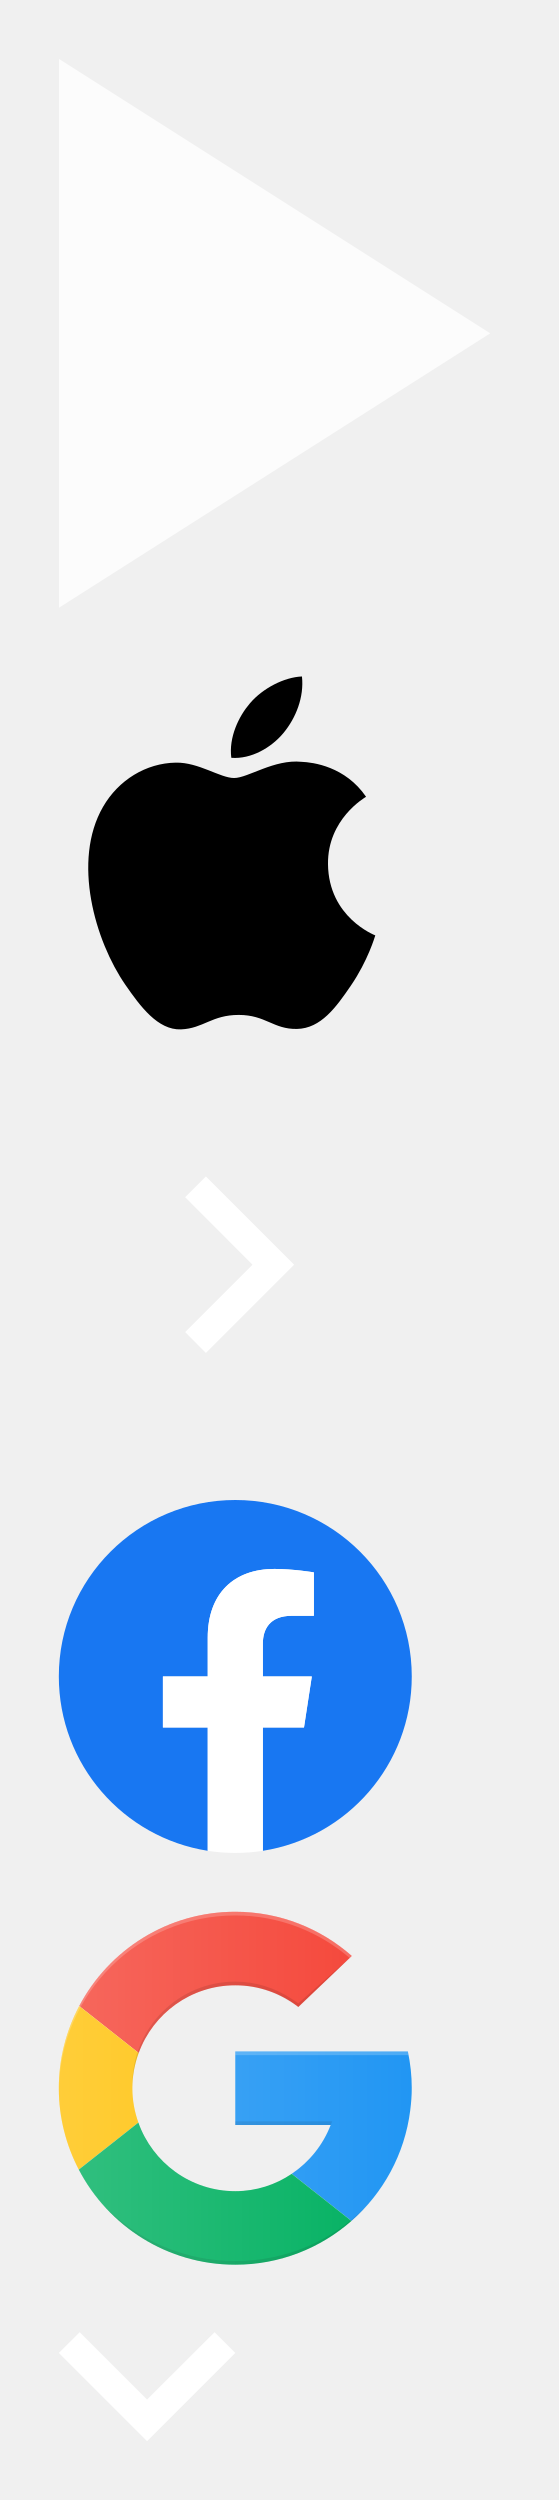
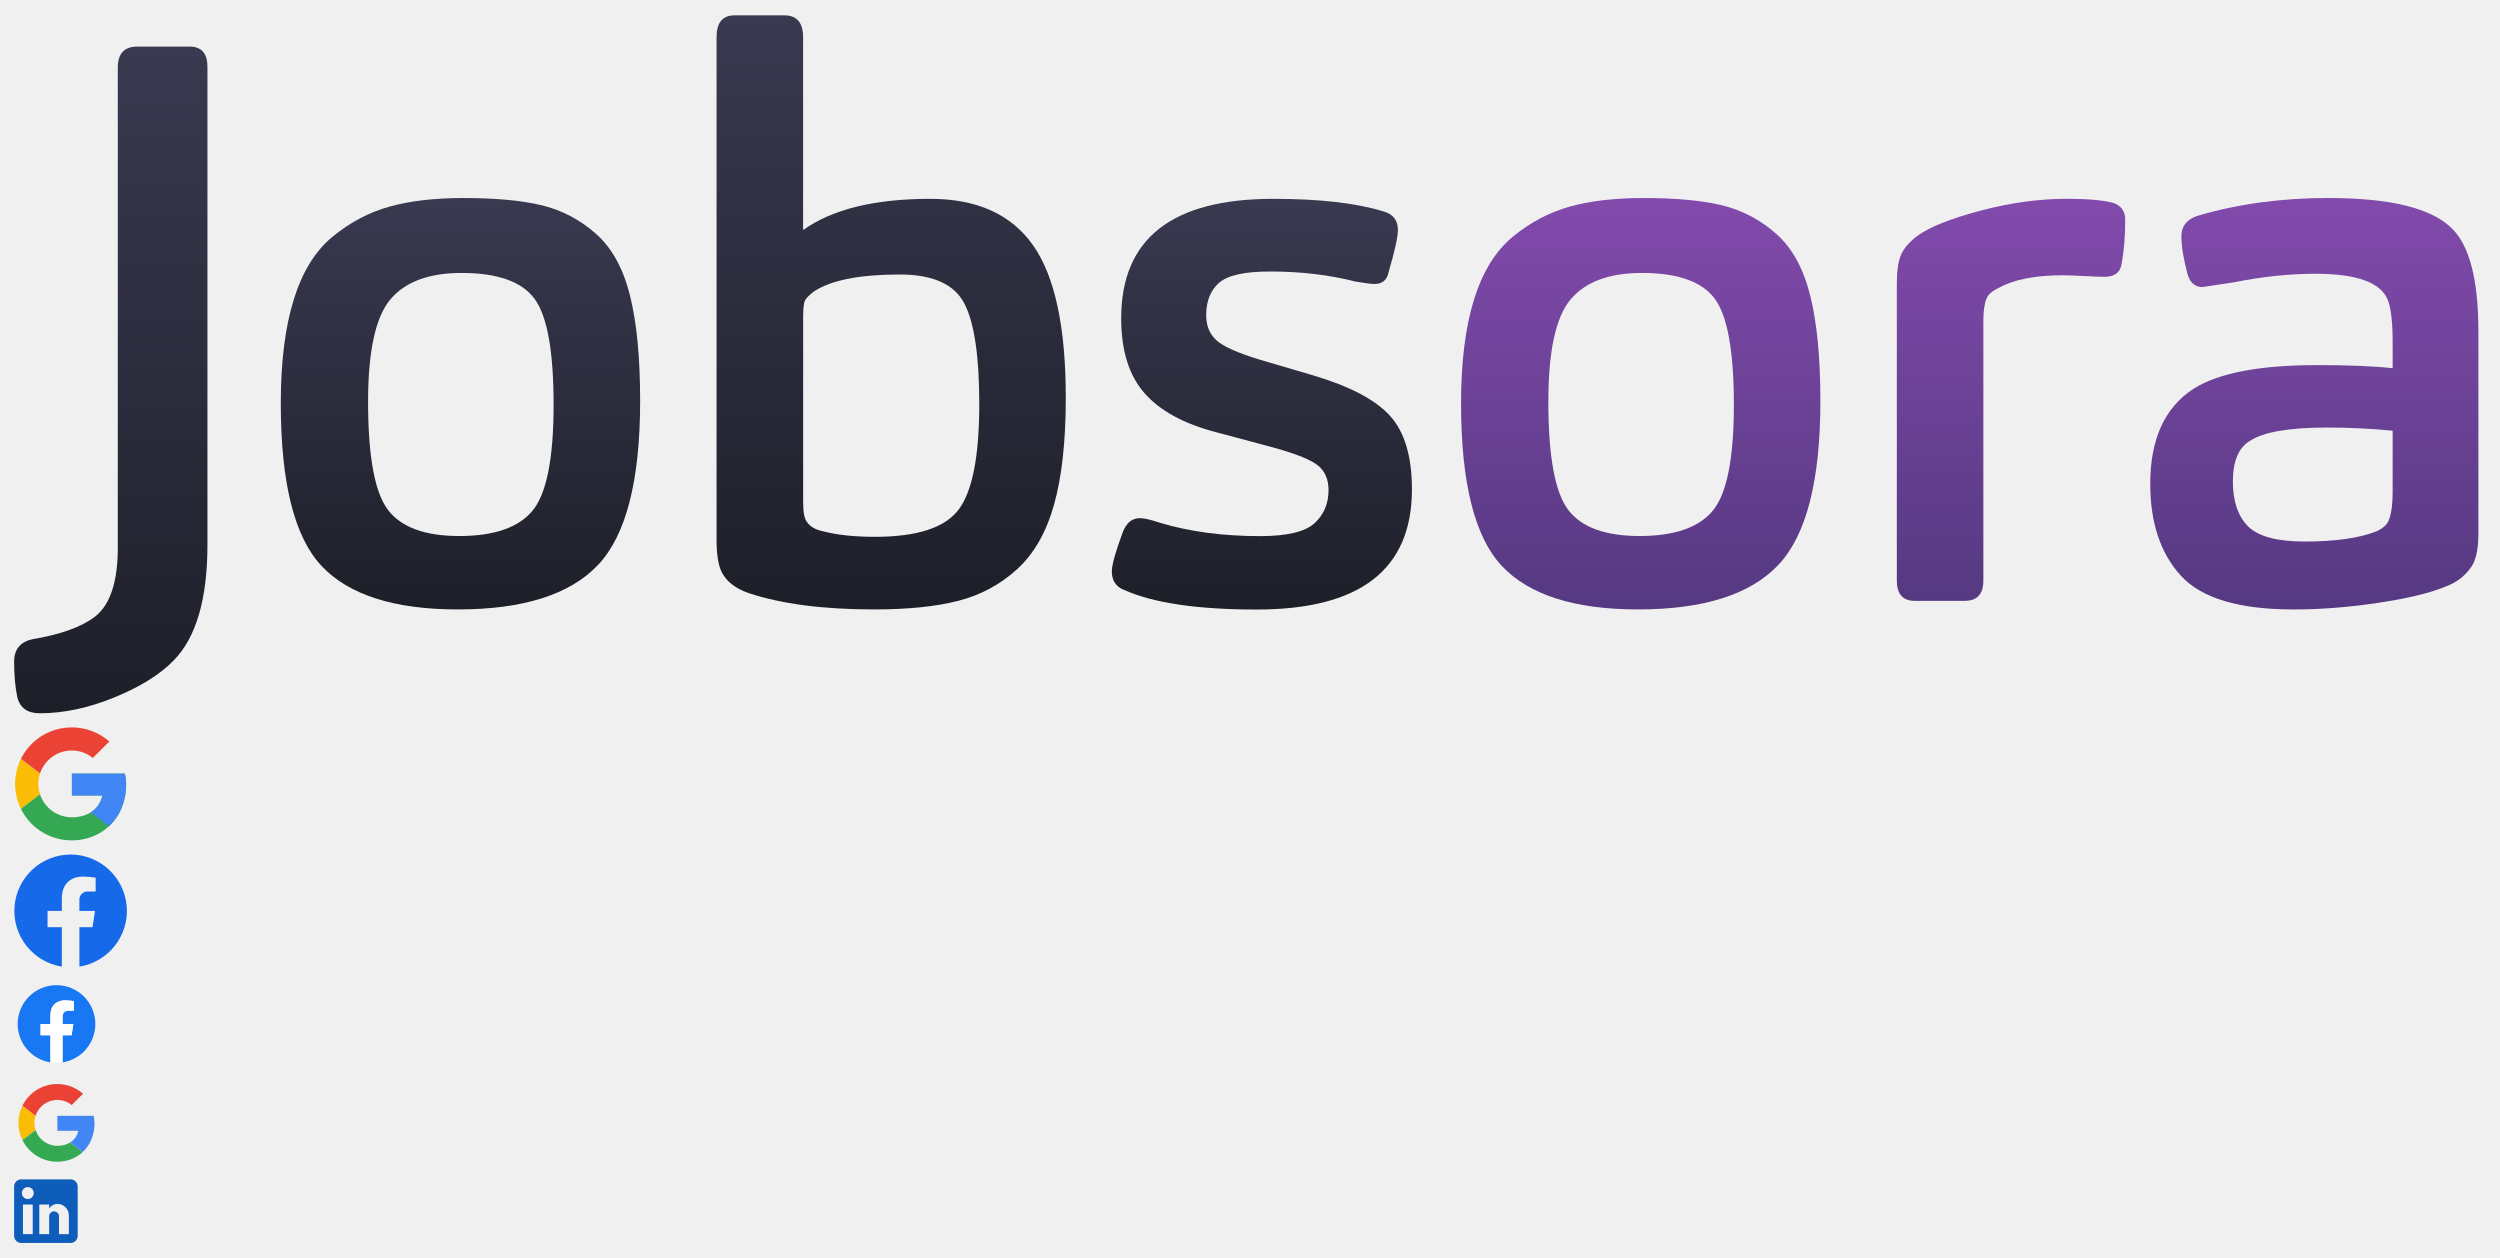
- <svg xmlns="http://www.w3.org/2000/svg" height="170" viewBox="0 0 38 170" width="38">
-   <svg height="38" viewBox="0 0 30 38" width="30" x="4" y="4" fill="none">
-     <path opacity=".8" d="M0 0V37.333L29.333 18.667L0 0Z" fill="#fff" />
+ <svg xmlns="http://www.w3.org/2000/svg" height="356" viewBox="0 0 708 356" width="708">
+   <svg height="198" viewBox="0 0 700 198" width="700" x="4" y="4">
+     <linearGradient id="SVGID_1_" gradientUnits="userSpaceOnUse" x1="27.373" y1="198" x2="27.373" y2="9.192">
+       <stop offset="0" stop-color="#1d1f28" />
+       <stop offset="1" stop-color="#393950" />
+     </linearGradient>
+     <path d="M45.25,182.97c-3.83,3.98-9.42,7.48-16.78,10.5C21.12,196.49,14.05,198,7.28,198c-3.53,0-5.67-1.55-6.4-4.64 C0.29,190.41,0,187.09,0,183.41c0-3.54,1.77-5.67,5.3-6.41c7.95-1.33,13.83-3.46,17.66-6.41c4.27-3.39,6.4-9.88,6.4-19.46V15.16 c0-3.98,1.84-5.97,5.52-5.97h14.79c3.38,0,5.08,1.91,5.08,5.75v135.3C54.75,165.57,51.58,176.48,45.25,182.97z" fill="url(#SVGID_1_)" />
+     <linearGradient id="SVGID_2_" gradientUnits="userSpaceOnUse" x1="126.399" y1="168.595" x2="126.399" y2="52.081">
+       <stop offset="0" stop-color="#1d1f28" />
+       <stop offset="1" stop-color="#393950" />
+     </linearGradient>
+     <path d="M165.36,155.99c-7.95,8.4-21.19,12.6-39.73,12.6c-17.95,0-30.79-4.09-38.52-12.27 c-7.73-8.18-11.59-23.54-11.59-46.1c0-11.64,1.21-21.41,3.64-29.29c2.43-7.88,6.11-13.86,11.04-17.91 c4.93-4.05,10.3-6.89,16.12-8.51c5.81-1.62,12.77-2.43,20.86-2.43c9.27,0,16.74,0.7,22.41,2.1c5.67,1.4,10.74,4.09,15.23,8.07 c4.49,3.98,7.69,9.8,9.6,17.47c1.91,7.66,2.87,17.61,2.87,29.85C177.28,132.11,173.31,147.59,165.36,155.99z M147.37,80.6 c-3.61-4.86-10.49-7.3-20.64-7.3c-9.27,0-16,2.51-20.2,7.52c-4.19,5.01-6.29,14.66-6.29,28.96c0,15.48,1.88,25.68,5.63,30.62 c3.75,4.93,10.49,7.4,20.2,7.4c9.86,0,16.78-2.39,20.75-7.18c3.97-4.79,5.96-14.78,5.96-29.96 C152.78,95.49,150.98,85.47,147.37,80.6z" fill="url(#SVGID_2_)" />
+     <linearGradient id="SVGID_3_" gradientUnits="userSpaceOnUse" x1="248.38" y1="168.595" x2="248.38" y2=".347">
+       <stop offset="0" stop-color="#1d1f28" />
+       <stop offset="1" stop-color="#393950" />
+     </linearGradient>
+     <path d="M198.93,6.54c0-4.13,1.69-6.19,5.08-6.19h14.13c3.53,0,5.3,2.06,5.3,6.19v54.61 c8.24-5.89,20.24-8.84,35.98-8.84c13.24,0,22.96,4.38,29.14,13.15c6.18,8.77,9.27,23.18,9.27,43.22c0,12.24-1.1,22.3-3.31,30.18 c-2.21,7.89-5.7,14-10.49,18.35c-4.78,4.35-10.34,7.33-16.67,8.95c-6.33,1.62-14.27,2.43-23.84,2.43 c-14.42,0-26.27-1.55-35.54-4.64c-3.83-1.33-6.4-3.39-7.73-6.19c-0.88-2.06-1.32-5.01-1.32-8.84V6.54z M224.54,143.83 c0.88,1.33,2.43,2.21,4.64,2.65c3.97,1.03,8.83,1.55,14.57,1.55c12.07,0,20.01-2.62,23.84-7.85c3.83-5.23,5.74-15.15,5.74-29.74 c0-13.71-1.43-23.25-4.3-28.63c-2.87-5.38-8.94-8.07-18.21-8.07c-11.18,0-19.21,1.55-24.06,4.64c-1.47,1.03-2.43,1.99-2.87,2.87 c-0.29,0.88-0.44,2.43-0.44,4.64v52.18C223.44,141.03,223.8,142.95,224.54,143.83z" fill="url(#SVGID_3_)" />
+     <linearGradient id="SVGID_4_" gradientUnits="userSpaceOnUse" x1="353.361" y1="168.595" x2="353.361" y2="52.304">
+       <stop offset="0" stop-color="#1d1f28" />
+       <stop offset="1" stop-color="#393950" />
+     </linearGradient>
+     <path d="M340.45,118.41c-9.12-2.36-15.89-6.04-20.31-11.05c-4.42-5.01-6.62-12.09-6.62-21.22 c0-22.55,14.35-33.83,43.05-33.83c13.1,0,23.47,1.18,31.13,3.54c2.8,0.74,4.19,2.51,4.19,5.31c0,1.92-0.88,5.9-2.65,11.94 c-0.44,2.21-1.77,3.32-3.97,3.32c-0.88,0-2.65-0.22-5.3-0.66c-7.5-1.92-15.6-2.87-24.28-2.87c-7.21,0-12.03,1.07-14.46,3.21 c-2.43,2.13-3.64,5.2-3.64,9.17c0,2.95,0.96,5.31,2.87,7.07c1.91,1.77,6.03,3.61,12.36,5.53l15.01,4.42 c10.45,3.1,17.73,6.93,21.85,11.5c4.12,4.57,6.18,11.5,6.18,20.78c0,22.7-14.64,34.05-43.93,34.05c-16.78,0-29.29-1.84-37.53-5.53 c-2.35-0.88-3.53-2.65-3.53-5.31c0-1.77,1.03-5.45,3.09-11.06c1.03-2.65,2.65-3.98,4.86-3.98c1.18,0,3.09,0.44,5.74,1.33 c8.39,2.51,17.81,3.76,28.26,3.76c7.65,0,12.8-1.22,15.45-3.65c2.65-2.43,3.97-5.56,3.97-9.39c0-2.95-0.96-5.24-2.87-6.86 c-1.91-1.62-6.04-3.31-12.36-5.09L340.45,118.41z" fill="url(#SVGID_4_)" />
+     <linearGradient id="SVGID_5_" gradientUnits="userSpaceOnUse" x1="460.654" y1="168.595" x2="460.654" y2="52.081">
+       <stop offset="0" stop-color="#553981" />
+       <stop offset="1" stop-color="#824aac" />
+     </linearGradient>
+     <path d="M499.62,155.99c-7.95,8.4-21.19,12.6-39.74,12.6c-17.95,0-30.79-4.09-38.52-12.27 c-7.72-8.18-11.59-23.54-11.59-46.1c0-11.64,1.21-21.41,3.64-29.29c2.43-7.88,6.11-13.86,11.04-17.91 c4.93-4.05,10.3-6.89,16.11-8.51c5.81-1.62,12.77-2.43,20.86-2.43c9.27,0,16.74,0.7,22.41,2.1c5.67,1.4,10.74,4.09,15.23,8.07 c4.49,3.98,7.69,9.8,9.6,17.47c1.91,7.66,2.87,17.61,2.87,29.85C511.54,132.11,507.56,147.59,499.62,155.99z M481.62,80.6 c-3.61-4.86-10.49-7.3-20.64-7.3c-9.27,0-16,2.51-20.2,7.52c-4.2,5.01-6.29,14.66-6.29,28.96c0,15.48,1.88,25.68,5.63,30.62 c3.75,4.93,10.49,7.4,20.2,7.4c9.86,0,16.78-2.39,20.75-7.18c3.97-4.79,5.96-14.78,5.96-29.96 C487.03,95.49,485.23,85.47,481.62,80.6z" fill="url(#SVGID_5_)" />
+     <linearGradient id="SVGID_6_" gradientUnits="userSpaceOnUse" x1="565.529" y1="166.164" x2="565.529" y2="52.304">
+       <stop offset="0" stop-color="#553981" />
+       <stop offset="1" stop-color="#824aac" />
+     </linearGradient>
+     <path d="M552.39,166.16h-14.13c-3.38,0-5.08-1.92-5.08-5.75V76.4c0-3.69,0.41-6.45,1.21-8.29 c0.81-1.84,2.39-3.65,4.75-5.42c3.53-2.51,9.49-4.86,17.88-7.07c8.39-2.21,16.48-3.32,24.28-3.32c5.74,0,10.08,0.37,13.03,1.11 c2.35,0.74,3.53,2.36,3.53,4.86c0,4.86-0.37,9.14-1.1,12.82c-0.44,2.21-2.06,3.31-4.86,3.31c-0.74,0-2.61-0.07-5.63-0.22 c-3.02-0.15-5.04-0.22-6.07-0.22c-7.8,0-13.83,1.18-18.1,3.54c-1.91,0.89-3.09,1.92-3.53,3.1c-0.59,1.47-0.88,3.54-0.88,6.19v73.62 C557.69,164.25,555.93,166.16,552.39,166.16z" fill="url(#SVGID_6_)" />
+     <linearGradient id="SVGID_7_" gradientUnits="userSpaceOnUse" x1="651.422" y1="168.595" x2="651.422" y2="52.081">
+       <stop offset="0" stop-color="#553981" />
+       <stop offset="1" stop-color="#824aac" />
+     </linearGradient>
+     <path d="M695.46,157.1c-1.77,2.36-4.12,4.05-7.06,5.09c-4.27,1.77-10.56,3.28-18.88,4.53 c-8.31,1.25-16.3,1.88-23.95,1.88c-15.45,0-26.08-3.17-31.9-9.51c-5.81-6.34-8.72-15.03-8.72-26.09c0-12.68,4.12-21.67,12.36-26.97 c7.06-4.42,18.69-6.63,34.88-6.63c9.12,0,16.26,0.29,21.41,0.88v-7.29c0-5.6-0.44-9.58-1.33-11.94c-1.91-5.01-8.75-7.52-20.53-7.52 c-7.36,0-15.08,0.81-23.18,2.43c-5.74,0.88-8.68,1.33-8.83,1.33c-2.06,0-3.46-1.18-4.19-3.54c-1.18-4.42-1.77-8.04-1.77-10.84 s1.47-4.71,4.42-5.75c11.48-3.39,23.84-5.09,37.08-5.09c17.66,0,29.36,2.87,35.1,8.62c5.01,4.86,7.51,14.59,7.51,29.18v57.26 C697.89,151.87,697.08,155.18,695.46,157.1z M655.06,117.08c-10.74,0-18.03,1.25-21.85,3.76c-3.24,1.92-4.86,5.75-4.86,11.5 c0,5.6,1.43,9.84,4.3,12.71c2.87,2.87,8.2,4.31,16.01,4.31c8.68,0,15.45-0.96,20.31-2.87c2.06-0.89,3.31-2.14,3.75-3.76 c0.59-1.77,0.88-4.28,0.88-7.52v-17.24C667.43,117.38,661.25,117.08,655.06,117.08z" fill="url(#SVGID_7_)" />
  </svg>
-   <svg height="24" viewBox="0 0 24 24" width="24" x="4" y="46" fill="none">
-     <g clip-path="url(#clip0_2130_17)" fill="#000">
-       <path d="M18.304 12.753C18.273 9.713 20.78 8.255 20.892 8.181C19.483 6.119 17.289 5.836 16.508 5.804C14.642 5.614 12.865 6.905 11.918 6.905C10.973 6.905 9.511 5.832 7.963 5.859C5.927 5.89 4.051 7.045 3.004 8.869C0.889 12.541 2.463 17.983 4.523 20.963C5.53 22.419 6.731 24.058 8.307 23.998C9.825 23.939 10.398 23.015 12.234 23.015C14.07 23.015 14.586 23.998 16.192 23.968C17.825 23.938 18.861 22.483 19.86 21.021C21.016 19.329 21.492 17.69 21.52 17.607C21.484 17.59 18.336 16.383 18.304 12.753Z" />
-       <path d="M15.285 3.832C16.121 2.816 16.687 1.405 16.533 0C15.327 0.049 13.867 0.802 13.002 1.817C12.226 2.718 11.548 4.151 11.729 5.531C13.075 5.635 14.447 4.846 15.285 3.832Z" />
+   <svg height="32" viewBox="0 0 32 32" width="32" x="4" y="206">
+     <defs>
+       <clipPath id="a">
+         <path d="M-337.711,298.391h-15v6.182h8.632c-.8,3.927-4.17,6.182-8.632,6.182a9.463,9.463,0,0,1-9.51-9.455,9.463,9.463,0,0,1,9.51-9.455,9.337,9.337,0,0,1,5.925,2.109l4.682-4.655a16.073,16.073,0,0,0-10.607-4,16,16,0,0,0-16.093,16,16,16,0,0,0,16.093,16c8.046,0,15.362-5.818,15.362-16A13.2,13.2,0,0,0-337.711,298.391Z" transform="translate(368.8 -285.3)" />
+       </clipPath>
+     </defs>
+     <path fill="none" d="M0 0H32V32H0z" />
+     <g clip-path="url(#a)" transform="translate(.273)">
+       <path d="M-370.8,313.209V294.3l12.436,9.455Z" transform="translate(369.337 -287.755)" fill="#fbbc05" />
+     </g>
+     <g clip-path="url(#a)" transform="translate(.273)">
+       <path d="M-370.8,291.3l12.436,9.455,5.12-4.436,17.556-2.836V283.3H-370.8Z" transform="translate(369.337 -284.755)" fill="#ea4335" />
+     </g>
+     <g clip-path="url(#a)" transform="translate(.273)">
+       <path d="M-370.8,310.209l21.945-16.727,5.779.727,7.388-10.909v34.909H-370.8Z" transform="translate(369.337 -284.755)" fill="#34a853" />
+     </g>
+     <g clip-path="url(#a)" transform="translate(.273)">
+       <path d="M-332.2,321.209l-22.677-17.455-2.926-2.182,25.6-7.273Z" transform="translate(365.846 -287.755)" fill="#4285f4" />
+     </g>
+   </svg>
+   <svg height="31.872" viewBox="0 0 32 32" width="32" x="4" y="242">
+     <path d="M18,2.04a16.037,16.037,0,0,0-2.5,31.872v-11.2H11.44v-4.64H15.5V14.536c0-4.016,2.384-6.224,6.048-6.224a25.082,25.082,0,0,1,3.568.3v3.952H23.1a2.313,2.313,0,0,0-2.608,2.5v3.008h4.448l-.72,4.64H20.5v11.2A16.037,16.037,0,0,0,18,2.04Z" transform="translate(-2 -2.04)" fill="#1669e8" />
+   </svg>
+   <svg height="24" viewBox="0 0 24 24" width="24" x="4" y="278" fill="none">
+     <path d="M23 12C23 5.925 18.075 1 12 1C5.925 1 1 5.925 1 12C1 17.49 5.023 22.041 10.281 22.866V15.18H7.488V12H10.281V9.577C10.281 6.82 11.924 5.297 14.436 5.297C15.64 5.297 16.898 5.512 16.898 5.512V8.219H15.511C14.145 8.219 13.719 9.067 13.719 9.937V12H16.77L16.282 15.18H13.719V22.866C18.977 22.041 23 17.49 23 12Z" fill="#1877F2" />
+     <path d="M16.282 15.18L16.77 12H13.719V9.937C13.719 9.067 14.145 8.219 15.511 8.219H16.898V5.512C16.898 5.512 15.64 5.297 14.436 5.297C11.924 5.297 10.281 6.82 10.281 9.577V12H7.488V15.18H10.281V22.866C10.841 22.954 11.415 23 12 23C12.585 23 13.159 22.954 13.719 22.866V15.18H16.282Z" fill="#fff" />
+   </svg>
+   <svg height="24" viewBox="0 0 24 24" width="24" x="4" y="306" fill="none">
+     <g clip-path="url(#clip0_59_372)" fill-rule="evenodd" clip-rule="evenodd">
+       <path d="M5.741 12C5.741 11.286 5.86 10.6 6.072 9.958L2.364 7.127C1.642 8.594 1.235 10.247 1.235 12C1.235 13.752 1.641 15.403 2.363 16.869L6.068 14.033C5.858 13.393 5.741 12.711 5.741 12Z" fill="#FBBC05" />
+       <path d="M12.251 5.5C13.803 5.5 15.205 6.05 16.306 6.95L19.511 3.75C17.558 2.05 15.054 1 12.251 1C7.897 1 4.156 3.489 2.364 7.127L6.072 9.958C6.926 7.365 9.361 5.5 12.251 5.5Z" fill="#EA4335" />
+       <path d="M12.251 18.5C9.361 18.5 6.926 16.635 6.072 14.042L2.364 16.872C4.156 20.511 7.897 23 12.251 23C14.937 23 17.502 22.046 19.428 20.258L15.909 17.538C14.916 18.163 13.665 18.5 12.251 18.5Z" fill="#34A853" />
+       <path d="M22.765 12C22.765 11.35 22.665 10.65 22.515 10H12.25V14.25H18.159C17.863 15.699 17.059 16.813 15.909 17.538L19.427 20.259C21.45 18.382 22.765 15.585 22.765 12Z" fill="#4285F4" />
    </g>
    <defs>
-       <clipPath id="clip0_2130_17">
-         <path fill="#fff" d="M0 0H24V24H0z" />
+       <clipPath id="clip0_59_372">
+         <path fill="#fff" transform="translate(1 1)" d="M0 0H22V22H0z" />
      </clipPath>
    </defs>
  </svg>
-   <svg height="24" viewBox="0 0 24 24" width="24" x="4" y="74" fill="none">
-     <path d="M8.59 16.58L13.17 12L8.59 7.41L10 6L16 12L10 18L8.59 16.58Z" fill="#fff" />
-   </svg>
-   <svg height="24" viewBox="0 0 24 24" width="24" x="4" y="102" fill="none">
-     <g clip-path="url(#clip0_2130_6)">
-       <path d="M24 12C24 5.373 18.627 0 12 0C5.373 0 0 5.373 0 12C0 17.989 4.388 22.954 10.125 23.854V15.469H7.078V12H10.125V9.356C10.125 6.349 11.916 4.688 14.658 4.688C15.97 4.688 17.344 4.922 17.344 4.922V7.875H15.831C14.34 7.875 13.875 8.8 13.875 9.749V12H17.203L16.671 15.469H13.875V23.854C19.612 22.954 24 17.989 24 12Z" fill="#1877F2" />
-       <path d="M16.671 15.469L17.203 12H13.875V9.749C13.875 8.8 14.34 7.875 15.831 7.875H17.344V4.922C17.344 4.922 15.97 4.688 14.658 4.688C11.916 4.688 10.125 6.349 10.125 9.356V12H7.078V15.469H10.125V23.854C10.736 23.95 11.362 24 12 24C12.638 24 13.264 23.95 13.875 23.854V15.469H16.671Z" fill="#fff" />
-     </g>
-     <defs>
-       <clipPath id="clip0_2130_6">
-         <path fill="#fff" d="M0 0H24V24H0z" />
-       </clipPath>
-     </defs>
-   </svg>
-   <svg height="24" viewBox="0 0 24 24" width="24" x="4" y="130" fill="none">
-     <g clip-path="url(#clip0_436_672)">
-       <path d="M12 5C13.617 5 15.101 5.554 16.286 6.474L19.923 3.004C17.809 1.14 15.041 0 12 0C7.392 0 3.397 2.6 1.386 6.41L5.43 9.603C6.41 6.919 8.977 5 12 5Z" fill="#F44336" />
-       <path d="M23.896 13.502C23.959 13.01 24 12.509 24 12C24 11.142 23.906 10.307 23.735 9.5H12V14.5H18.486C17.962 15.864 17.027 17.018 15.838 17.82L19.898 21.024C22.049 19.135 23.522 16.49 23.896 13.502Z" fill="#2196F3" />
-       <path d="M5 12C5 11.157 5.157 10.352 5.43 9.603L1.386 6.41C0.504 8.08 0 9.98 0 12C0 13.997 0.495 15.876 1.358 17.533L5.408 14.336C5.148 13.604 5 12.82 5 12Z" fill="#FFC107" />
-       <path d="M12 19C8.955 19 6.371 17.052 5.408 14.336L1.358 17.533C3.359 21.373 7.37 24 12 24C15.028 24 17.789 22.875 19.898 21.024L15.838 17.82C14.741 18.559 13.429 19 12 19Z" fill="#00B060" />
-       <path opacity=".1" d="M12 23.75C8.468 23.75 5.293 22.293 3.047 19.971C5.245 22.438 8.436 24 12 24C15.53 24 18.695 22.468 20.888 20.041C18.649 22.325 15.498 23.75 12 23.75Z" fill="#000" />
-       <path opacity=".1" d="M12 14.25V14.5H18.486L18.587 14.25H12Z" fill="#000" />
-       <path d="M23.994 12.147C23.995 12.098 24 12.049 24 12C24 11.986 23.998 11.973 23.997 11.959C23.997 12.021 23.994 12.084 23.994 12.147Z" fill="#E6E6E6" />
-       <path opacity=".2" d="M12 9.5V9.75H23.786C23.77 9.667 23.753 9.582 23.735 9.5H12Z" fill="#fff" />
-       <path d="M23.735 9.5H12V14.5H18.486C17.477 17.122 14.977 19 12 19C8.134 19 5 15.866 5 12C5 8.134 8.134 5 12 5C13.402 5 14.694 5.431 15.789 6.141C15.956 6.25 16.129 6.352 16.286 6.474L19.924 3.004L19.841 2.941C17.737 1.117 15.004 0 12 0C5.373 0 0 5.373 0 12C0 18.627 5.373 24 12 24C18.118 24 23.155 19.419 23.896 13.502C23.959 13.01 24 12.509 24 12C24 11.142 23.906 10.307 23.735 9.5Z" fill="url(#paint0_linear_436_672)" />
-       <path opacity=".1" d="M15.789 5.891C14.694 5.181 13.402 4.75 12 4.75C8.134 4.75 5 7.884 5 11.75C5 11.792 5.001 11.825 5.001 11.867C5.069 8.06 8.176 5 12 5C13.402 5 14.694 5.431 15.789 6.141C15.956 6.25 16.129 6.352 16.286 6.474L19.924 3.004L16.286 6.224C16.129 6.102 15.956 6 15.789 5.891Z" fill="#000" />
-       <path opacity=".2" d="M12 0.25C14.975 0.25 17.683 1.348 19.779 3.142L19.924 3.004L19.813 2.908C17.709 1.084 15.004 0 12 0C5.373 0 0 5.373 0 12C0 12.042 0.006 12.083 0.006 12.125C0.074 5.556 5.415 0.25 12 0.25Z" fill="#fff" />
-     </g>
-     <defs>
-       <linearGradient id="paint0_linear_436_672" x1="0" y1="12" x2="24" y2="12" gradientUnits="userSpaceOnUse">
-         <stop stop-color="#fff" stop-opacity=".2" />
-         <stop offset="1" stop-color="#fff" stop-opacity="0" />
-       </linearGradient>
-       <clipPath id="clip0_436_672">
-         <path fill="#fff" d="M0 0H24V24H0z" />
-       </clipPath>
-     </defs>
-   </svg>
-   <svg height="8" viewBox="0 0 12 8" width="12" x="4" y="158" fill="none">
-     <path d="M1.42 0.59L6 5.17L10.59 0.59L12 2L6 8L-6.1633e-08 2L1.42 0.59Z" fill="#fff" />
+   <svg height="18" viewBox="0 0 18 18" width="18" x="4" y="334">
+     <path d="M19,3a2,2,0,0,1,2,2V19a2,2,0,0,1-2,2H5a2,2,0,0,1-2-2V5A2,2,0,0,1,5,3H19m-.5,15.5V13.2a3.26,3.26,0,0,0-3.26-3.26,2.9,2.9,0,0,0-2.32,1.3V10.13H10.13V18.5h2.79V13.57a1.4,1.4,0,1,1,2.79,0V18.5H18.5M6.88,8.56A1.685,1.685,0,1,0,5.19,6.88,1.68,1.68,0,0,0,6.88,8.56M8.27,18.5V10.13H5.5V18.5Z" transform="translate(-3 -3)" fill="#0f5dbb" />
  </svg>
</svg>
